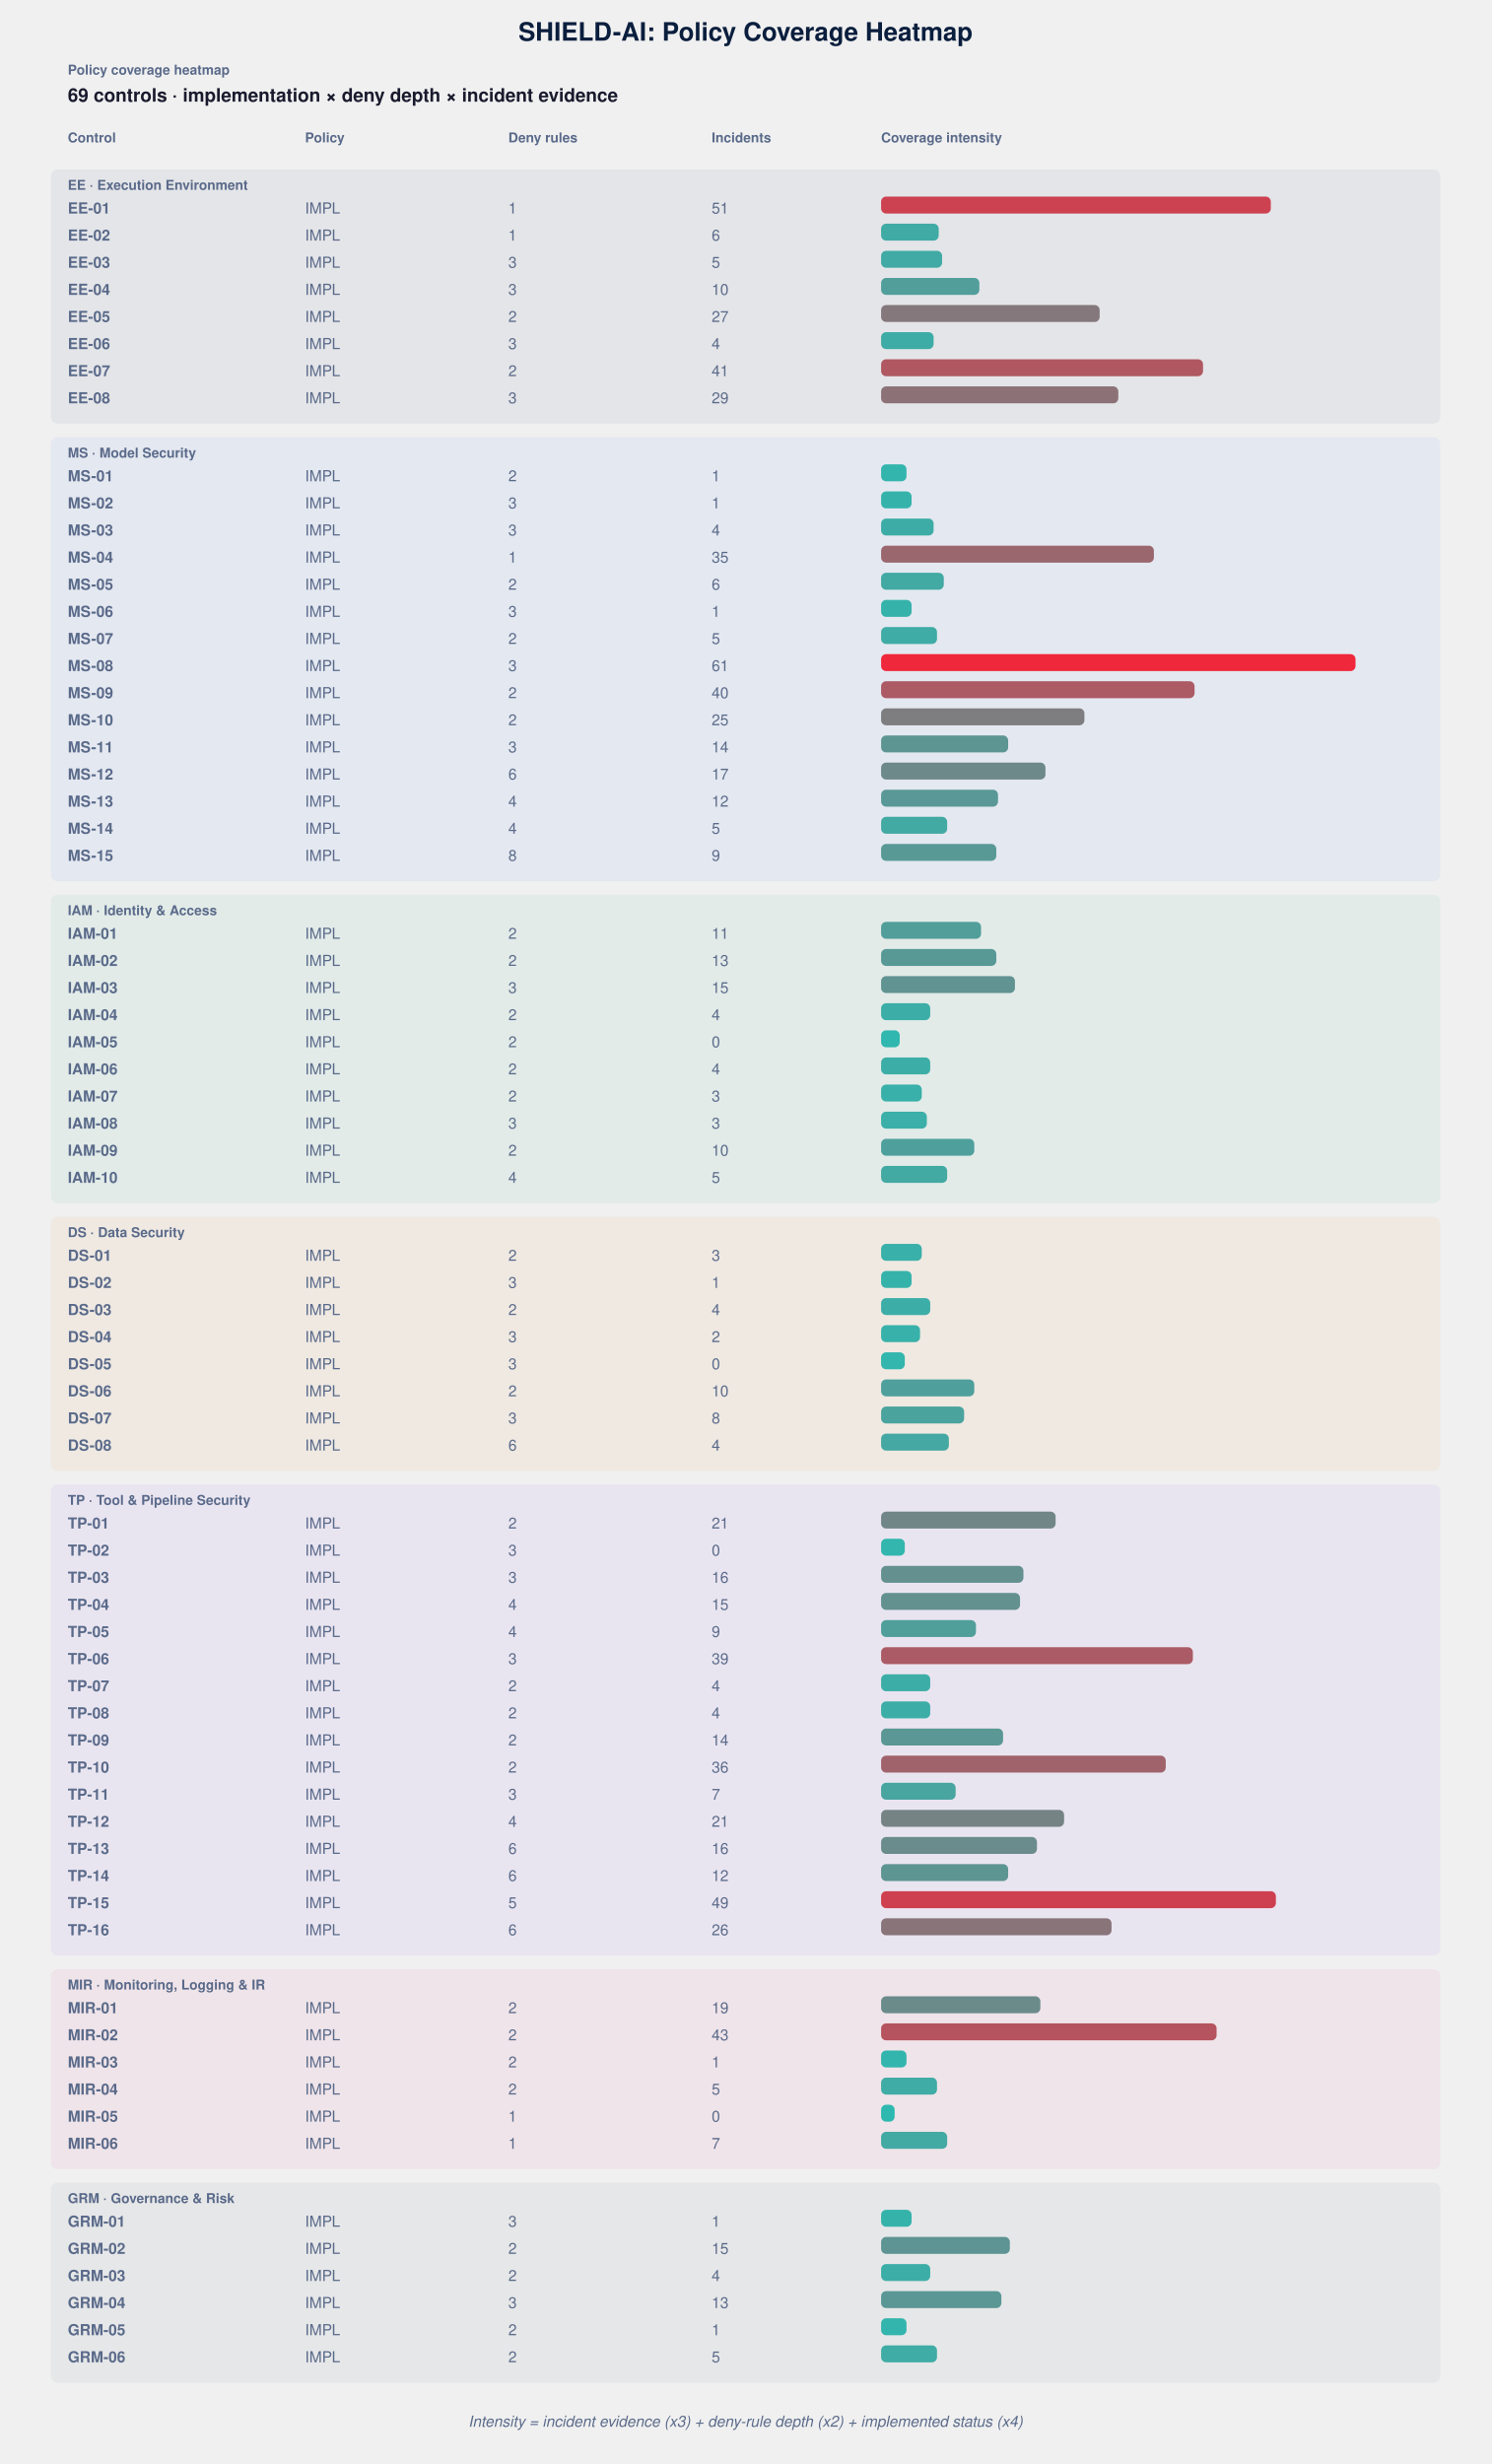
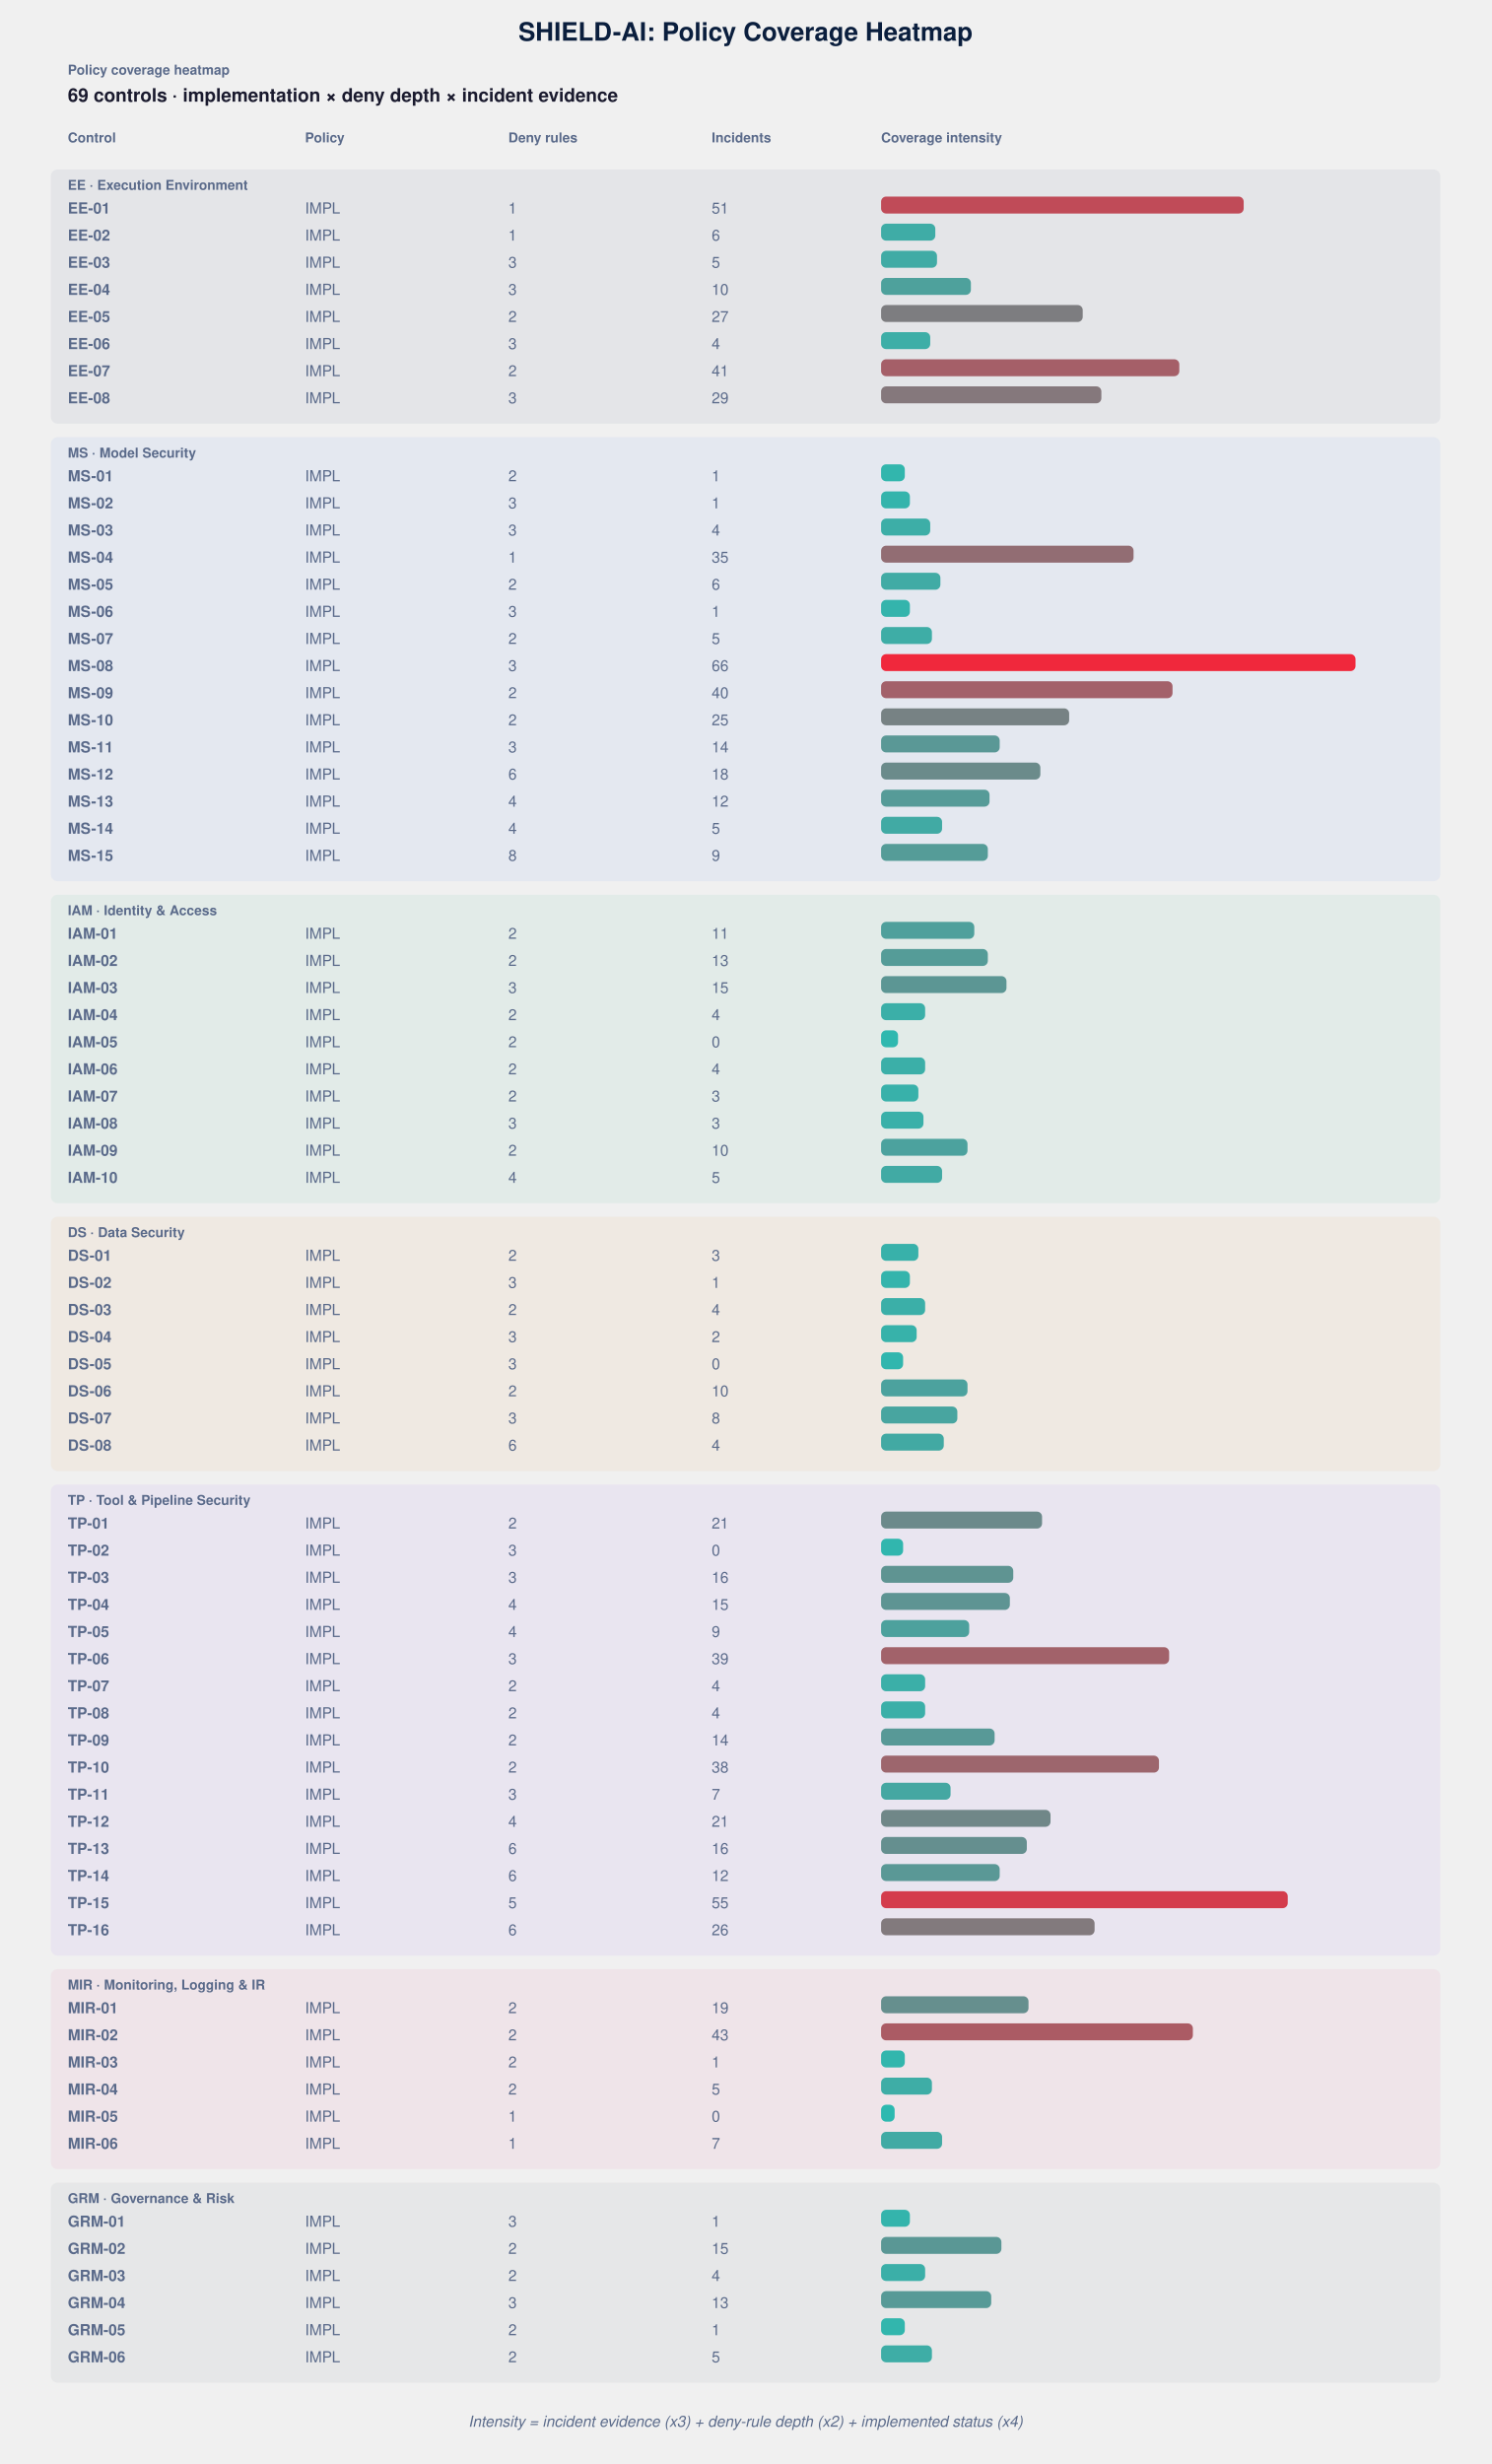
<svg xmlns="http://www.w3.org/2000/svg" viewBox="0 0 880 1454" width="100%" height="100%">
  <style>
    text { font-family: 'Helvetica Neue', Helvetica, Arial, sans-serif; }
    .title { font-size: 15px; font-weight: bold; fill: #0a1e3d; }
    .label { font-size: 11px; fill: #1a1a2e; }
    .sm { font-size: 9px; fill: #5a6a8a; }
    .cap { font-size: 8px; font-weight: bold; text-transform: uppercase; fill: #5a6a8a; }
    .white { fill: #ffffff; }
  </style>
  <text x="440.0" y="24" text-anchor="middle" class="title">SHIELD-AI: Policy Coverage Heatmap</text>
  <text x="40" y="44" class="cap">Policy coverage heatmap</text>
  <text x="40" y="60" class="label" font-weight="bold">69 controls · implementation × deny depth × incident evidence</text>
  <text x="40" y="84" class="cap">Control</text>
  <text x="180" y="84" class="cap">Policy</text>
  <text x="300" y="84" class="cap">Deny rules</text>
  <text x="420" y="84" class="cap">Incidents</text>
  <text x="520" y="84" class="cap">Coverage intensity</text>
  <rect x="30" y="100" width="820" height="150" rx="4" fill="#1a3a6b" opacity="0.06" />
  <text x="40" y="112" class="cap" fill="#1a3a6b">EE · Execution Environment</text>
  <text x="40" y="126" class="sm" font-weight="bold" fill="#1a3a6b">EE-01</text>
  <text x="180" y="126" class="sm">IMPL</text>
  <text x="300" y="126" class="sm">1</text>
  <text x="420" y="126" class="sm">51</text>
-   <rect x="520" y="116" width="230" height="10" rx="3" fill="#cc4251" />
+   <rect x="520" y="116" width="214" height="10" rx="3" fill="#c04b58" />
  <text x="40" y="142" class="sm" font-weight="bold" fill="#1a3a6b">EE-02</text>
  <text x="180" y="142" class="sm">IMPL</text>
  <text x="300" y="142" class="sm">1</text>
  <text x="420" y="142" class="sm">6</text>
-   <rect x="520" y="132" width="34" height="10" rx="3" fill="#40aba5" />
+   <rect x="520" y="132" width="32" height="10" rx="3" fill="#3faca6" />
  <text x="40" y="158" class="sm" font-weight="bold" fill="#1a3a6b">EE-03</text>
  <text x="180" y="158" class="sm">IMPL</text>
  <text x="300" y="158" class="sm">3</text>
  <text x="420" y="158" class="sm">5</text>
-   <rect x="520" y="148" width="36" height="10" rx="3" fill="#41aaa4" />
+   <rect x="520" y="148" width="33" height="10" rx="3" fill="#40aba5" />
  <text x="40" y="174" class="sm" font-weight="bold" fill="#1a3a6b">EE-04</text>
  <text x="180" y="174" class="sm">IMPL</text>
  <text x="300" y="174" class="sm">3</text>
  <text x="420" y="174" class="sm">10</text>
-   <rect x="520" y="164" width="58" height="10" rx="3" fill="#519e9b" />
+   <rect x="520" y="164" width="53" height="10" rx="3" fill="#4ea19c" />
  <text x="40" y="190" class="sm" font-weight="bold" fill="#1a3a6b">EE-05</text>
  <text x="180" y="190" class="sm">IMPL</text>
  <text x="300" y="190" class="sm">2</text>
  <text x="420" y="190" class="sm">27</text>
-   <rect x="520" y="180" width="129" height="10" rx="3" fill="#84787c" />
+   <rect x="520" y="180" width="119" height="10" rx="3" fill="#7d7d80" />
  <text x="40" y="206" class="sm" font-weight="bold" fill="#1a3a6b">EE-06</text>
  <text x="180" y="206" class="sm">IMPL</text>
  <text x="300" y="206" class="sm">3</text>
  <text x="420" y="206" class="sm">4</text>
-   <rect x="520" y="196" width="31" height="10" rx="3" fill="#3eaca6" />
+   <rect x="520" y="196" width="29" height="10" rx="3" fill="#3daea7" />
  <text x="40" y="222" class="sm" font-weight="bold" fill="#1a3a6b">EE-07</text>
  <text x="180" y="222" class="sm">IMPL</text>
  <text x="300" y="222" class="sm">2</text>
  <text x="420" y="222" class="sm">41</text>
-   <rect x="520" y="212" width="190" height="10" rx="3" fill="#af5862" />
+   <rect x="520" y="212" width="176" height="10" rx="3" fill="#a55f68" />
  <text x="40" y="238" class="sm" font-weight="bold" fill="#1a3a6b">EE-08</text>
  <text x="180" y="238" class="sm">IMPL</text>
  <text x="300" y="238" class="sm">3</text>
  <text x="420" y="238" class="sm">29</text>
-   <rect x="520" y="228" width="140" height="10" rx="3" fill="#8c7277" />
+   <rect x="520" y="228" width="130" height="10" rx="3" fill="#85787c" />
  <rect x="30" y="258" width="820" height="262" rx="4" fill="#2563eb" opacity="0.06" />
  <text x="40" y="270" class="cap" fill="#2563eb">MS · Model Security</text>
  <text x="40" y="284" class="sm" font-weight="bold" fill="#2563eb">MS-01</text>
  <text x="180" y="284" class="sm">IMPL</text>
  <text x="300" y="284" class="sm">2</text>
  <text x="420" y="284" class="sm">1</text>
-   <rect x="520" y="274" width="15" height="10" rx="3" fill="#33b5ad" />
+   <rect x="520" y="274" width="14" height="10" rx="3" fill="#32b6ad" />
  <text x="40" y="300" class="sm" font-weight="bold" fill="#2563eb">MS-02</text>
  <text x="180" y="300" class="sm">IMPL</text>
  <text x="300" y="300" class="sm">3</text>
  <text x="420" y="300" class="sm">1</text>
-   <rect x="520" y="290" width="18" height="10" rx="3" fill="#35b3ab" />
+   <rect x="520" y="290" width="17" height="10" rx="3" fill="#34b4ac" />
  <text x="40" y="316" class="sm" font-weight="bold" fill="#2563eb">MS-03</text>
  <text x="180" y="316" class="sm">IMPL</text>
  <text x="300" y="316" class="sm">3</text>
  <text x="420" y="316" class="sm">4</text>
-   <rect x="520" y="306" width="31" height="10" rx="3" fill="#3eaca6" />
+   <rect x="520" y="306" width="29" height="10" rx="3" fill="#3daea7" />
  <text x="40" y="332" class="sm" font-weight="bold" fill="#2563eb">MS-04</text>
  <text x="180" y="332" class="sm">IMPL</text>
  <text x="300" y="332" class="sm">1</text>
  <text x="420" y="332" class="sm">35</text>
-   <rect x="520" y="322" width="161" height="10" rx="3" fill="#9b676e" />
+   <rect x="520" y="322" width="149" height="10" rx="3" fill="#926d73" />
  <text x="40" y="348" class="sm" font-weight="bold" fill="#2563eb">MS-05</text>
  <text x="180" y="348" class="sm">IMPL</text>
  <text x="300" y="348" class="sm">2</text>
  <text x="420" y="348" class="sm">6</text>
-   <rect x="520" y="338" width="37" height="10" rx="3" fill="#42a9a3" />
+   <rect x="520" y="338" width="35" height="10" rx="3" fill="#41aba5" />
  <text x="40" y="364" class="sm" font-weight="bold" fill="#2563eb">MS-06</text>
  <text x="180" y="364" class="sm">IMPL</text>
  <text x="300" y="364" class="sm">3</text>
  <text x="420" y="364" class="sm">1</text>
-   <rect x="520" y="354" width="18" height="10" rx="3" fill="#35b3ab" />
+   <rect x="520" y="354" width="17" height="10" rx="3" fill="#34b4ac" />
  <text x="40" y="380" class="sm" font-weight="bold" fill="#2563eb">MS-07</text>
  <text x="180" y="380" class="sm">IMPL</text>
  <text x="300" y="380" class="sm">2</text>
  <text x="420" y="380" class="sm">5</text>
-   <rect x="520" y="370" width="33" height="10" rx="3" fill="#3faca5" />
+   <rect x="520" y="370" width="30" height="10" rx="3" fill="#3eada6" />
  <text x="40" y="396" class="sm" font-weight="bold" fill="#2563eb">MS-08</text>
  <text x="180" y="396" class="sm">IMPL</text>
  <text x="300" y="396" class="sm">3</text>
-   <text x="420" y="396" class="sm">61</text>
+   <text x="420" y="396" class="sm">66</text>
  <rect x="520" y="386" width="280" height="10" rx="3" fill="#f0283c" />
  <text x="40" y="412" class="sm" font-weight="bold" fill="#2563eb">MS-09</text>
  <text x="180" y="412" class="sm">IMPL</text>
  <text x="300" y="412" class="sm">2</text>
  <text x="420" y="412" class="sm">40</text>
-   <rect x="520" y="402" width="185" height="10" rx="3" fill="#ac5a64" />
+   <rect x="520" y="402" width="172" height="10" rx="3" fill="#a3616a" />
  <text x="40" y="428" class="sm" font-weight="bold" fill="#2563eb">MS-10</text>
  <text x="180" y="428" class="sm">IMPL</text>
  <text x="300" y="428" class="sm">2</text>
  <text x="420" y="428" class="sm">25</text>
-   <rect x="520" y="418" width="120" height="10" rx="3" fill="#7e7d80" />
+   <rect x="520" y="418" width="111" height="10" rx="3" fill="#778284" />
  <text x="40" y="444" class="sm" font-weight="bold" fill="#2563eb">MS-11</text>
  <text x="180" y="444" class="sm">IMPL</text>
  <text x="300" y="444" class="sm">3</text>
  <text x="420" y="444" class="sm">14</text>
-   <rect x="520" y="434" width="75" height="10" rx="3" fill="#5d9593" />
+   <rect x="520" y="434" width="70" height="10" rx="3" fill="#5a9896" />
  <text x="40" y="460" class="sm" font-weight="bold" fill="#2563eb">MS-12</text>
  <text x="180" y="460" class="sm">IMPL</text>
  <text x="300" y="460" class="sm">6</text>
-   <text x="420" y="460" class="sm">17</text>
-   <rect x="520" y="450" width="97" height="10" rx="3" fill="#6d898a" />
+   <text x="420" y="460" class="sm">18</text>
+   <rect x="520" y="450" width="94" height="10" rx="3" fill="#6b8b8b" />
  <text x="40" y="476" class="sm" font-weight="bold" fill="#2563eb">MS-13</text>
  <text x="180" y="476" class="sm">IMPL</text>
  <text x="300" y="476" class="sm">4</text>
  <text x="420" y="476" class="sm">12</text>
-   <rect x="520" y="466" width="69" height="10" rx="3" fill="#599896" />
+   <rect x="520" y="466" width="64" height="10" rx="3" fill="#569b98" />
  <text x="40" y="492" class="sm" font-weight="bold" fill="#2563eb">MS-14</text>
  <text x="180" y="492" class="sm">IMPL</text>
  <text x="300" y="492" class="sm">4</text>
  <text x="420" y="492" class="sm">5</text>
-   <rect x="520" y="482" width="39" height="10" rx="3" fill="#43a9a3" />
+   <rect x="520" y="482" width="36" height="10" rx="3" fill="#41aaa4" />
  <text x="40" y="508" class="sm" font-weight="bold" fill="#2563eb">MS-15</text>
  <text x="180" y="508" class="sm">IMPL</text>
  <text x="300" y="508" class="sm">8</text>
  <text x="420" y="508" class="sm">9</text>
-   <rect x="520" y="498" width="68" height="10" rx="3" fill="#589996" />
+   <rect x="520" y="498" width="63" height="10" rx="3" fill="#559c98" />
  <rect x="30" y="528" width="820" height="182" rx="4" fill="#059669" opacity="0.06" />
  <text x="40" y="540" class="cap" fill="#059669">IAM · Identity &amp; Access</text>
  <text x="40" y="554" class="sm" font-weight="bold" fill="#059669">IAM-01</text>
  <text x="180" y="554" class="sm">IMPL</text>
  <text x="300" y="554" class="sm">2</text>
  <text x="420" y="554" class="sm">11</text>
-   <rect x="520" y="544" width="59" height="10" rx="3" fill="#529e9a" />
+   <rect x="520" y="544" width="55" height="10" rx="3" fill="#4fa09c" />
  <text x="40" y="570" class="sm" font-weight="bold" fill="#059669">IAM-02</text>
  <text x="180" y="570" class="sm">IMPL</text>
  <text x="300" y="570" class="sm">2</text>
  <text x="420" y="570" class="sm">13</text>
-   <rect x="520" y="560" width="68" height="10" rx="3" fill="#589996" />
+   <rect x="520" y="560" width="63" height="10" rx="3" fill="#559c98" />
  <text x="40" y="586" class="sm" font-weight="bold" fill="#059669">IAM-03</text>
  <text x="180" y="586" class="sm">IMPL</text>
  <text x="300" y="586" class="sm">3</text>
  <text x="420" y="586" class="sm">15</text>
-   <rect x="520" y="576" width="79" height="10" rx="3" fill="#609391" />
+   <rect x="520" y="576" width="74" height="10" rx="3" fill="#5c9694" />
  <text x="40" y="602" class="sm" font-weight="bold" fill="#059669">IAM-04</text>
  <text x="180" y="602" class="sm">IMPL</text>
  <text x="300" y="602" class="sm">2</text>
  <text x="420" y="602" class="sm">4</text>
-   <rect x="520" y="592" width="29" height="10" rx="3" fill="#3caea7" />
+   <rect x="520" y="592" width="26" height="10" rx="3" fill="#3bafa8" />
  <text x="40" y="618" class="sm" font-weight="bold" fill="#059669">IAM-05</text>
  <text x="180" y="618" class="sm">IMPL</text>
  <text x="300" y="618" class="sm">2</text>
  <text x="420" y="618" class="sm">0</text>
-   <rect x="520" y="608" width="11" height="10" rx="3" fill="#30b7af" />
+   <rect x="520" y="608" width="10" height="10" rx="3" fill="#2fb8af" />
  <text x="40" y="634" class="sm" font-weight="bold" fill="#059669">IAM-06</text>
  <text x="180" y="634" class="sm">IMPL</text>
  <text x="300" y="634" class="sm">2</text>
  <text x="420" y="634" class="sm">4</text>
-   <rect x="520" y="624" width="29" height="10" rx="3" fill="#3caea7" />
+   <rect x="520" y="624" width="26" height="10" rx="3" fill="#3bafa8" />
  <text x="40" y="650" class="sm" font-weight="bold" fill="#059669">IAM-07</text>
  <text x="180" y="650" class="sm">IMPL</text>
  <text x="300" y="650" class="sm">2</text>
  <text x="420" y="650" class="sm">3</text>
-   <rect x="520" y="640" width="24" height="10" rx="3" fill="#39b0a9" />
+   <rect x="520" y="640" width="22" height="10" rx="3" fill="#38b1aa" />
  <text x="40" y="666" class="sm" font-weight="bold" fill="#059669">IAM-08</text>
  <text x="180" y="666" class="sm">IMPL</text>
  <text x="300" y="666" class="sm">3</text>
  <text x="420" y="666" class="sm">3</text>
-   <rect x="520" y="656" width="27" height="10" rx="3" fill="#3bafa8" />
+   <rect x="520" y="656" width="25" height="10" rx="3" fill="#3ab0a9" />
  <text x="40" y="682" class="sm" font-weight="bold" fill="#059669">IAM-09</text>
  <text x="180" y="682" class="sm">IMPL</text>
  <text x="300" y="682" class="sm">2</text>
  <text x="420" y="682" class="sm">10</text>
-   <rect x="520" y="672" width="55" height="10" rx="3" fill="#4fa09c" />
+   <rect x="520" y="672" width="51" height="10" rx="3" fill="#4ca29e" />
  <text x="40" y="698" class="sm" font-weight="bold" fill="#059669">IAM-10</text>
  <text x="180" y="698" class="sm">IMPL</text>
  <text x="300" y="698" class="sm">4</text>
  <text x="420" y="698" class="sm">5</text>
-   <rect x="520" y="688" width="39" height="10" rx="3" fill="#43a9a3" />
+   <rect x="520" y="688" width="36" height="10" rx="3" fill="#41aaa4" />
  <rect x="30" y="718" width="820" height="150" rx="4" fill="#d97706" opacity="0.06" />
  <text x="40" y="730" class="cap" fill="#d97706">DS · Data Security</text>
  <text x="40" y="744" class="sm" font-weight="bold" fill="#d97706">DS-01</text>
  <text x="180" y="744" class="sm">IMPL</text>
  <text x="300" y="744" class="sm">2</text>
  <text x="420" y="744" class="sm">3</text>
-   <rect x="520" y="734" width="24" height="10" rx="3" fill="#39b0a9" />
+   <rect x="520" y="734" width="22" height="10" rx="3" fill="#38b1aa" />
  <text x="40" y="760" class="sm" font-weight="bold" fill="#d97706">DS-02</text>
  <text x="180" y="760" class="sm">IMPL</text>
  <text x="300" y="760" class="sm">3</text>
  <text x="420" y="760" class="sm">1</text>
-   <rect x="520" y="750" width="18" height="10" rx="3" fill="#35b3ab" />
+   <rect x="520" y="750" width="17" height="10" rx="3" fill="#34b4ac" />
  <text x="40" y="776" class="sm" font-weight="bold" fill="#d97706">DS-03</text>
  <text x="180" y="776" class="sm">IMPL</text>
  <text x="300" y="776" class="sm">2</text>
  <text x="420" y="776" class="sm">4</text>
-   <rect x="520" y="766" width="29" height="10" rx="3" fill="#3caea7" />
+   <rect x="520" y="766" width="26" height="10" rx="3" fill="#3bafa8" />
  <text x="40" y="792" class="sm" font-weight="bold" fill="#d97706">DS-04</text>
  <text x="180" y="792" class="sm">IMPL</text>
  <text x="300" y="792" class="sm">3</text>
  <text x="420" y="792" class="sm">2</text>
-   <rect x="520" y="782" width="23" height="10" rx="3" fill="#38b1aa" />
+   <rect x="520" y="782" width="21" height="10" rx="3" fill="#37b2aa" />
  <text x="40" y="808" class="sm" font-weight="bold" fill="#d97706">DS-05</text>
  <text x="180" y="808" class="sm">IMPL</text>
  <text x="300" y="808" class="sm">3</text>
  <text x="420" y="808" class="sm">0</text>
-   <rect x="520" y="798" width="14" height="10" rx="3" fill="#32b6ad" />
+   <rect x="520" y="798" width="13" height="10" rx="3" fill="#31b6ae" />
  <text x="40" y="824" class="sm" font-weight="bold" fill="#d97706">DS-06</text>
  <text x="180" y="824" class="sm">IMPL</text>
  <text x="300" y="824" class="sm">2</text>
  <text x="420" y="824" class="sm">10</text>
-   <rect x="520" y="814" width="55" height="10" rx="3" fill="#4fa09c" />
+   <rect x="520" y="814" width="51" height="10" rx="3" fill="#4ca29e" />
  <text x="40" y="840" class="sm" font-weight="bold" fill="#d97706">DS-07</text>
  <text x="180" y="840" class="sm">IMPL</text>
  <text x="300" y="840" class="sm">3</text>
  <text x="420" y="840" class="sm">8</text>
-   <rect x="520" y="830" width="49" height="10" rx="3" fill="#4ba39e" />
+   <rect x="520" y="830" width="45" height="10" rx="3" fill="#48a5a0" />
  <text x="40" y="856" class="sm" font-weight="bold" fill="#d97706">DS-08</text>
  <text x="180" y="856" class="sm">IMPL</text>
  <text x="300" y="856" class="sm">6</text>
  <text x="420" y="856" class="sm">4</text>
-   <rect x="520" y="846" width="40" height="10" rx="3" fill="#45a8a2" />
+   <rect x="520" y="846" width="37" height="10" rx="3" fill="#42a9a3" />
  <rect x="30" y="876" width="820" height="278" rx="4" fill="#7c3aed" opacity="0.06" />
  <text x="40" y="888" class="cap" fill="#7c3aed">TP · Tool &amp; Pipeline Security</text>
  <text x="40" y="902" class="sm" font-weight="bold" fill="#7c3aed">TP-01</text>
  <text x="180" y="902" class="sm">IMPL</text>
  <text x="300" y="902" class="sm">2</text>
  <text x="420" y="902" class="sm">21</text>
-   <rect x="520" y="892" width="103" height="10" rx="3" fill="#718687" />
+   <rect x="520" y="892" width="95" height="10" rx="3" fill="#6c8a8b" />
  <text x="40" y="918" class="sm" font-weight="bold" fill="#7c3aed">TP-02</text>
  <text x="180" y="918" class="sm">IMPL</text>
  <text x="300" y="918" class="sm">3</text>
  <text x="420" y="918" class="sm">0</text>
-   <rect x="520" y="908" width="14" height="10" rx="3" fill="#32b6ad" />
+   <rect x="520" y="908" width="13" height="10" rx="3" fill="#31b6ae" />
  <text x="40" y="934" class="sm" font-weight="bold" fill="#7c3aed">TP-03</text>
  <text x="180" y="934" class="sm">IMPL</text>
  <text x="300" y="934" class="sm">3</text>
  <text x="420" y="934" class="sm">16</text>
-   <rect x="520" y="924" width="84" height="10" rx="3" fill="#64908f" />
+   <rect x="520" y="924" width="78" height="10" rx="3" fill="#5f9492" />
  <text x="40" y="950" class="sm" font-weight="bold" fill="#7c3aed">TP-04</text>
  <text x="180" y="950" class="sm">IMPL</text>
  <text x="300" y="950" class="sm">4</text>
  <text x="420" y="950" class="sm">15</text>
-   <rect x="520" y="940" width="82" height="10" rx="3" fill="#639190" />
+   <rect x="520" y="940" width="76" height="10" rx="3" fill="#5e9493" />
  <text x="40" y="966" class="sm" font-weight="bold" fill="#7c3aed">TP-05</text>
  <text x="180" y="966" class="sm">IMPL</text>
  <text x="300" y="966" class="sm">4</text>
  <text x="420" y="966" class="sm">9</text>
-   <rect x="520" y="956" width="56" height="10" rx="3" fill="#509f9b" />
+   <rect x="520" y="956" width="52" height="10" rx="3" fill="#4da19d" />
  <text x="40" y="982" class="sm" font-weight="bold" fill="#7c3aed">TP-06</text>
  <text x="180" y="982" class="sm">IMPL</text>
  <text x="300" y="982" class="sm">3</text>
  <text x="420" y="982" class="sm">39</text>
-   <rect x="520" y="972" width="184" height="10" rx="3" fill="#ab5b65" />
+   <rect x="520" y="972" width="170" height="10" rx="3" fill="#a2626a" />
  <text x="40" y="998" class="sm" font-weight="bold" fill="#7c3aed">TP-07</text>
  <text x="180" y="998" class="sm">IMPL</text>
  <text x="300" y="998" class="sm">2</text>
  <text x="420" y="998" class="sm">4</text>
-   <rect x="520" y="988" width="29" height="10" rx="3" fill="#3caea7" />
+   <rect x="520" y="988" width="26" height="10" rx="3" fill="#3bafa8" />
  <text x="40" y="1014" class="sm" font-weight="bold" fill="#7c3aed">TP-08</text>
  <text x="180" y="1014" class="sm">IMPL</text>
  <text x="300" y="1014" class="sm">2</text>
  <text x="420" y="1014" class="sm">4</text>
-   <rect x="520" y="1004" width="29" height="10" rx="3" fill="#3caea7" />
+   <rect x="520" y="1004" width="26" height="10" rx="3" fill="#3bafa8" />
  <text x="40" y="1030" class="sm" font-weight="bold" fill="#7c3aed">TP-09</text>
  <text x="180" y="1030" class="sm">IMPL</text>
  <text x="300" y="1030" class="sm">2</text>
  <text x="420" y="1030" class="sm">14</text>
-   <rect x="520" y="1020" width="72" height="10" rx="3" fill="#5b9794" />
+   <rect x="520" y="1020" width="67" height="10" rx="3" fill="#589997" />
  <text x="40" y="1046" class="sm" font-weight="bold" fill="#7c3aed">TP-10</text>
  <text x="180" y="1046" class="sm">IMPL</text>
  <text x="300" y="1046" class="sm">2</text>
-   <text x="420" y="1046" class="sm">36</text>
-   <rect x="520" y="1036" width="168" height="10" rx="3" fill="#a0636b" />
+   <text x="420" y="1046" class="sm">38</text>
+   <rect x="520" y="1036" width="164" height="10" rx="3" fill="#9d666d" />
  <text x="40" y="1062" class="sm" font-weight="bold" fill="#7c3aed">TP-11</text>
  <text x="180" y="1062" class="sm">IMPL</text>
  <text x="300" y="1062" class="sm">3</text>
  <text x="420" y="1062" class="sm">7</text>
-   <rect x="520" y="1052" width="44" height="10" rx="3" fill="#48a5a0" />
+   <rect x="520" y="1052" width="41" height="10" rx="3" fill="#45a7a2" />
  <text x="40" y="1078" class="sm" font-weight="bold" fill="#7c3aed">TP-12</text>
  <text x="180" y="1078" class="sm">IMPL</text>
  <text x="300" y="1078" class="sm">4</text>
  <text x="420" y="1078" class="sm">21</text>
-   <rect x="520" y="1068" width="108" height="10" rx="3" fill="#758385" />
+   <rect x="520" y="1068" width="100" height="10" rx="3" fill="#708788" />
  <text x="40" y="1094" class="sm" font-weight="bold" fill="#7c3aed">TP-13</text>
  <text x="180" y="1094" class="sm">IMPL</text>
  <text x="300" y="1094" class="sm">6</text>
  <text x="420" y="1094" class="sm">16</text>
-   <rect x="520" y="1084" width="92" height="10" rx="3" fill="#6a8c8c" />
+   <rect x="520" y="1084" width="86" height="10" rx="3" fill="#658f8f" />
  <text x="40" y="1110" class="sm" font-weight="bold" fill="#7c3aed">TP-14</text>
  <text x="180" y="1110" class="sm">IMPL</text>
  <text x="300" y="1110" class="sm">6</text>
  <text x="420" y="1110" class="sm">12</text>
-   <rect x="520" y="1100" width="75" height="10" rx="3" fill="#5d9593" />
+   <rect x="520" y="1100" width="70" height="10" rx="3" fill="#5a9896" />
  <text x="40" y="1126" class="sm" font-weight="bold" fill="#7c3aed">TP-15</text>
  <text x="180" y="1126" class="sm">IMPL</text>
  <text x="300" y="1126" class="sm">5</text>
-   <text x="420" y="1126" class="sm">49</text>
-   <rect x="520" y="1116" width="233" height="10" rx="3" fill="#ce404f" />
+   <text x="420" y="1126" class="sm">55</text>
+   <rect x="520" y="1116" width="240" height="10" rx="3" fill="#d43c4c" />
  <text x="40" y="1142" class="sm" font-weight="bold" fill="#7c3aed">TP-16</text>
  <text x="180" y="1142" class="sm">IMPL</text>
  <text x="300" y="1142" class="sm">6</text>
  <text x="420" y="1142" class="sm">26</text>
-   <rect x="520" y="1132" width="136" height="10" rx="3" fill="#897479" />
+   <rect x="520" y="1132" width="126" height="10" rx="3" fill="#827a7d" />
  <rect x="30" y="1162" width="820" height="118" rx="4" fill="#db2777" opacity="0.06" />
  <text x="40" y="1174" class="cap" fill="#db2777">MIR · Monitoring, Logging &amp; IR</text>
  <text x="40" y="1188" class="sm" font-weight="bold" fill="#db2777">MIR-01</text>
  <text x="180" y="1188" class="sm">IMPL</text>
  <text x="300" y="1188" class="sm">2</text>
  <text x="420" y="1188" class="sm">19</text>
-   <rect x="520" y="1178" width="94" height="10" rx="3" fill="#6b8b8b" />
+   <rect x="520" y="1178" width="87" height="10" rx="3" fill="#668f8e" />
  <text x="40" y="1204" class="sm" font-weight="bold" fill="#db2777">MIR-02</text>
  <text x="180" y="1204" class="sm">IMPL</text>
  <text x="300" y="1204" class="sm">2</text>
  <text x="420" y="1204" class="sm">43</text>
-   <rect x="520" y="1194" width="198" height="10" rx="3" fill="#b5535e" />
+   <rect x="520" y="1194" width="184" height="10" rx="3" fill="#ab5b64" />
  <text x="40" y="1220" class="sm" font-weight="bold" fill="#db2777">MIR-03</text>
  <text x="180" y="1220" class="sm">IMPL</text>
  <text x="300" y="1220" class="sm">2</text>
  <text x="420" y="1220" class="sm">1</text>
-   <rect x="520" y="1210" width="15" height="10" rx="3" fill="#33b5ad" />
+   <rect x="520" y="1210" width="14" height="10" rx="3" fill="#32b6ad" />
  <text x="40" y="1236" class="sm" font-weight="bold" fill="#db2777">MIR-04</text>
  <text x="180" y="1236" class="sm">IMPL</text>
  <text x="300" y="1236" class="sm">2</text>
  <text x="420" y="1236" class="sm">5</text>
-   <rect x="520" y="1226" width="33" height="10" rx="3" fill="#3faca5" />
+   <rect x="520" y="1226" width="30" height="10" rx="3" fill="#3eada6" />
  <text x="40" y="1252" class="sm" font-weight="bold" fill="#db2777">MIR-05</text>
  <text x="180" y="1252" class="sm">IMPL</text>
  <text x="300" y="1252" class="sm">1</text>
  <text x="420" y="1252" class="sm">0</text>
-   <rect x="520" y="1242" width="8" height="10" rx="3" fill="#2eb9b0" />
+   <rect x="520" y="1242" width="8" height="10" rx="3" fill="#2db9b0" />
  <text x="40" y="1268" class="sm" font-weight="bold" fill="#db2777">MIR-06</text>
  <text x="180" y="1268" class="sm">IMPL</text>
  <text x="300" y="1268" class="sm">1</text>
  <text x="420" y="1268" class="sm">7</text>
-   <rect x="520" y="1258" width="39" height="10" rx="3" fill="#43a9a3" />
+   <rect x="520" y="1258" width="36" height="10" rx="3" fill="#41aaa4" />
  <rect x="30" y="1288" width="820" height="118" rx="4" fill="#475569" opacity="0.06" />
  <text x="40" y="1300" class="cap" fill="#475569">GRM · Governance &amp; Risk</text>
  <text x="40" y="1314" class="sm" font-weight="bold" fill="#475569">GRM-01</text>
  <text x="180" y="1314" class="sm">IMPL</text>
  <text x="300" y="1314" class="sm">3</text>
  <text x="420" y="1314" class="sm">1</text>
-   <rect x="520" y="1304" width="18" height="10" rx="3" fill="#35b3ab" />
+   <rect x="520" y="1304" width="17" height="10" rx="3" fill="#34b4ac" />
  <text x="40" y="1330" class="sm" font-weight="bold" fill="#475569">GRM-02</text>
  <text x="180" y="1330" class="sm">IMPL</text>
  <text x="300" y="1330" class="sm">2</text>
  <text x="420" y="1330" class="sm">15</text>
-   <rect x="520" y="1320" width="76" height="10" rx="3" fill="#5e9493" />
+   <rect x="520" y="1320" width="71" height="10" rx="3" fill="#5a9795" />
  <text x="40" y="1346" class="sm" font-weight="bold" fill="#475569">GRM-03</text>
  <text x="180" y="1346" class="sm">IMPL</text>
  <text x="300" y="1346" class="sm">2</text>
  <text x="420" y="1346" class="sm">4</text>
-   <rect x="520" y="1336" width="29" height="10" rx="3" fill="#3caea7" />
+   <rect x="520" y="1336" width="26" height="10" rx="3" fill="#3bafa8" />
  <text x="40" y="1362" class="sm" font-weight="bold" fill="#475569">GRM-04</text>
  <text x="180" y="1362" class="sm">IMPL</text>
  <text x="300" y="1362" class="sm">3</text>
  <text x="420" y="1362" class="sm">13</text>
-   <rect x="520" y="1352" width="71" height="10" rx="3" fill="#5a9795" />
+   <rect x="520" y="1352" width="65" height="10" rx="3" fill="#579a97" />
  <text x="40" y="1378" class="sm" font-weight="bold" fill="#475569">GRM-05</text>
  <text x="180" y="1378" class="sm">IMPL</text>
  <text x="300" y="1378" class="sm">2</text>
  <text x="420" y="1378" class="sm">1</text>
-   <rect x="520" y="1368" width="15" height="10" rx="3" fill="#33b5ad" />
+   <rect x="520" y="1368" width="14" height="10" rx="3" fill="#32b6ad" />
  <text x="40" y="1394" class="sm" font-weight="bold" fill="#475569">GRM-06</text>
  <text x="180" y="1394" class="sm">IMPL</text>
  <text x="300" y="1394" class="sm">2</text>
  <text x="420" y="1394" class="sm">5</text>
-   <rect x="520" y="1384" width="33" height="10" rx="3" fill="#3faca5" />
+   <rect x="520" y="1384" width="30" height="10" rx="3" fill="#3eada6" />
  <text x="440.0" y="1432" text-anchor="middle" class="sm" font-style="italic">Intensity = incident evidence (x3) + deny-rule depth (x2) + implemented status (x4)</text>
</svg>
